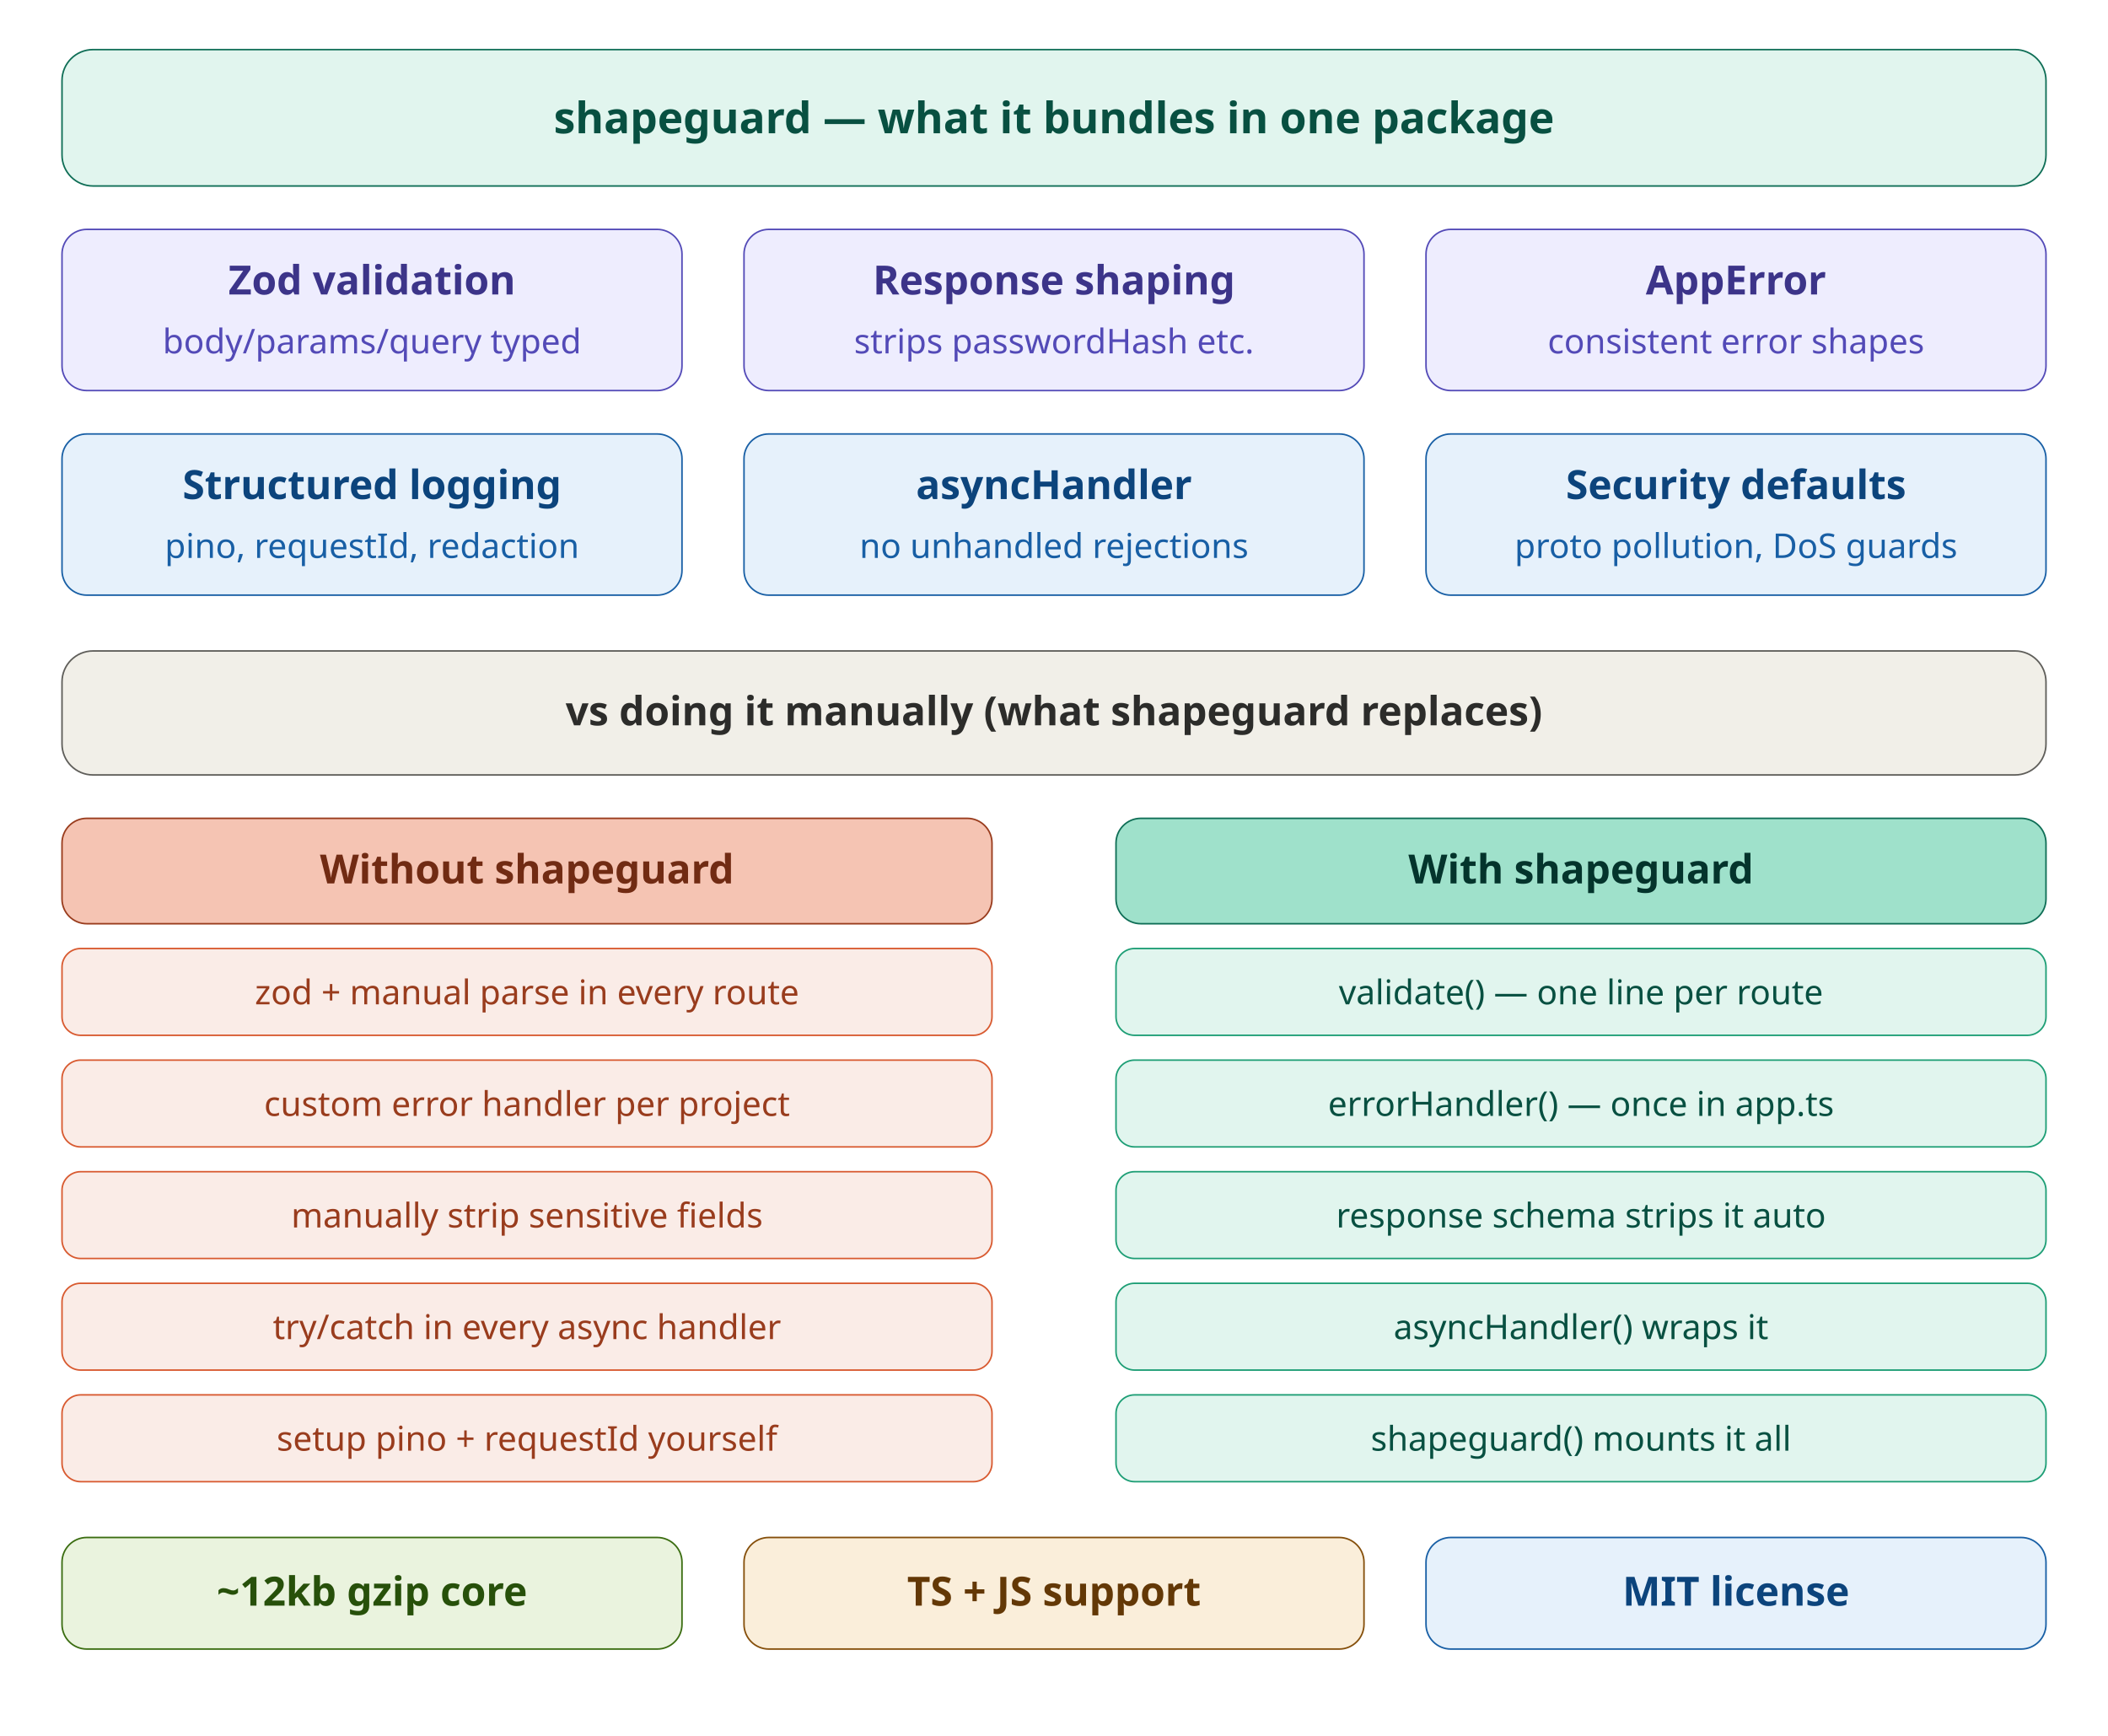
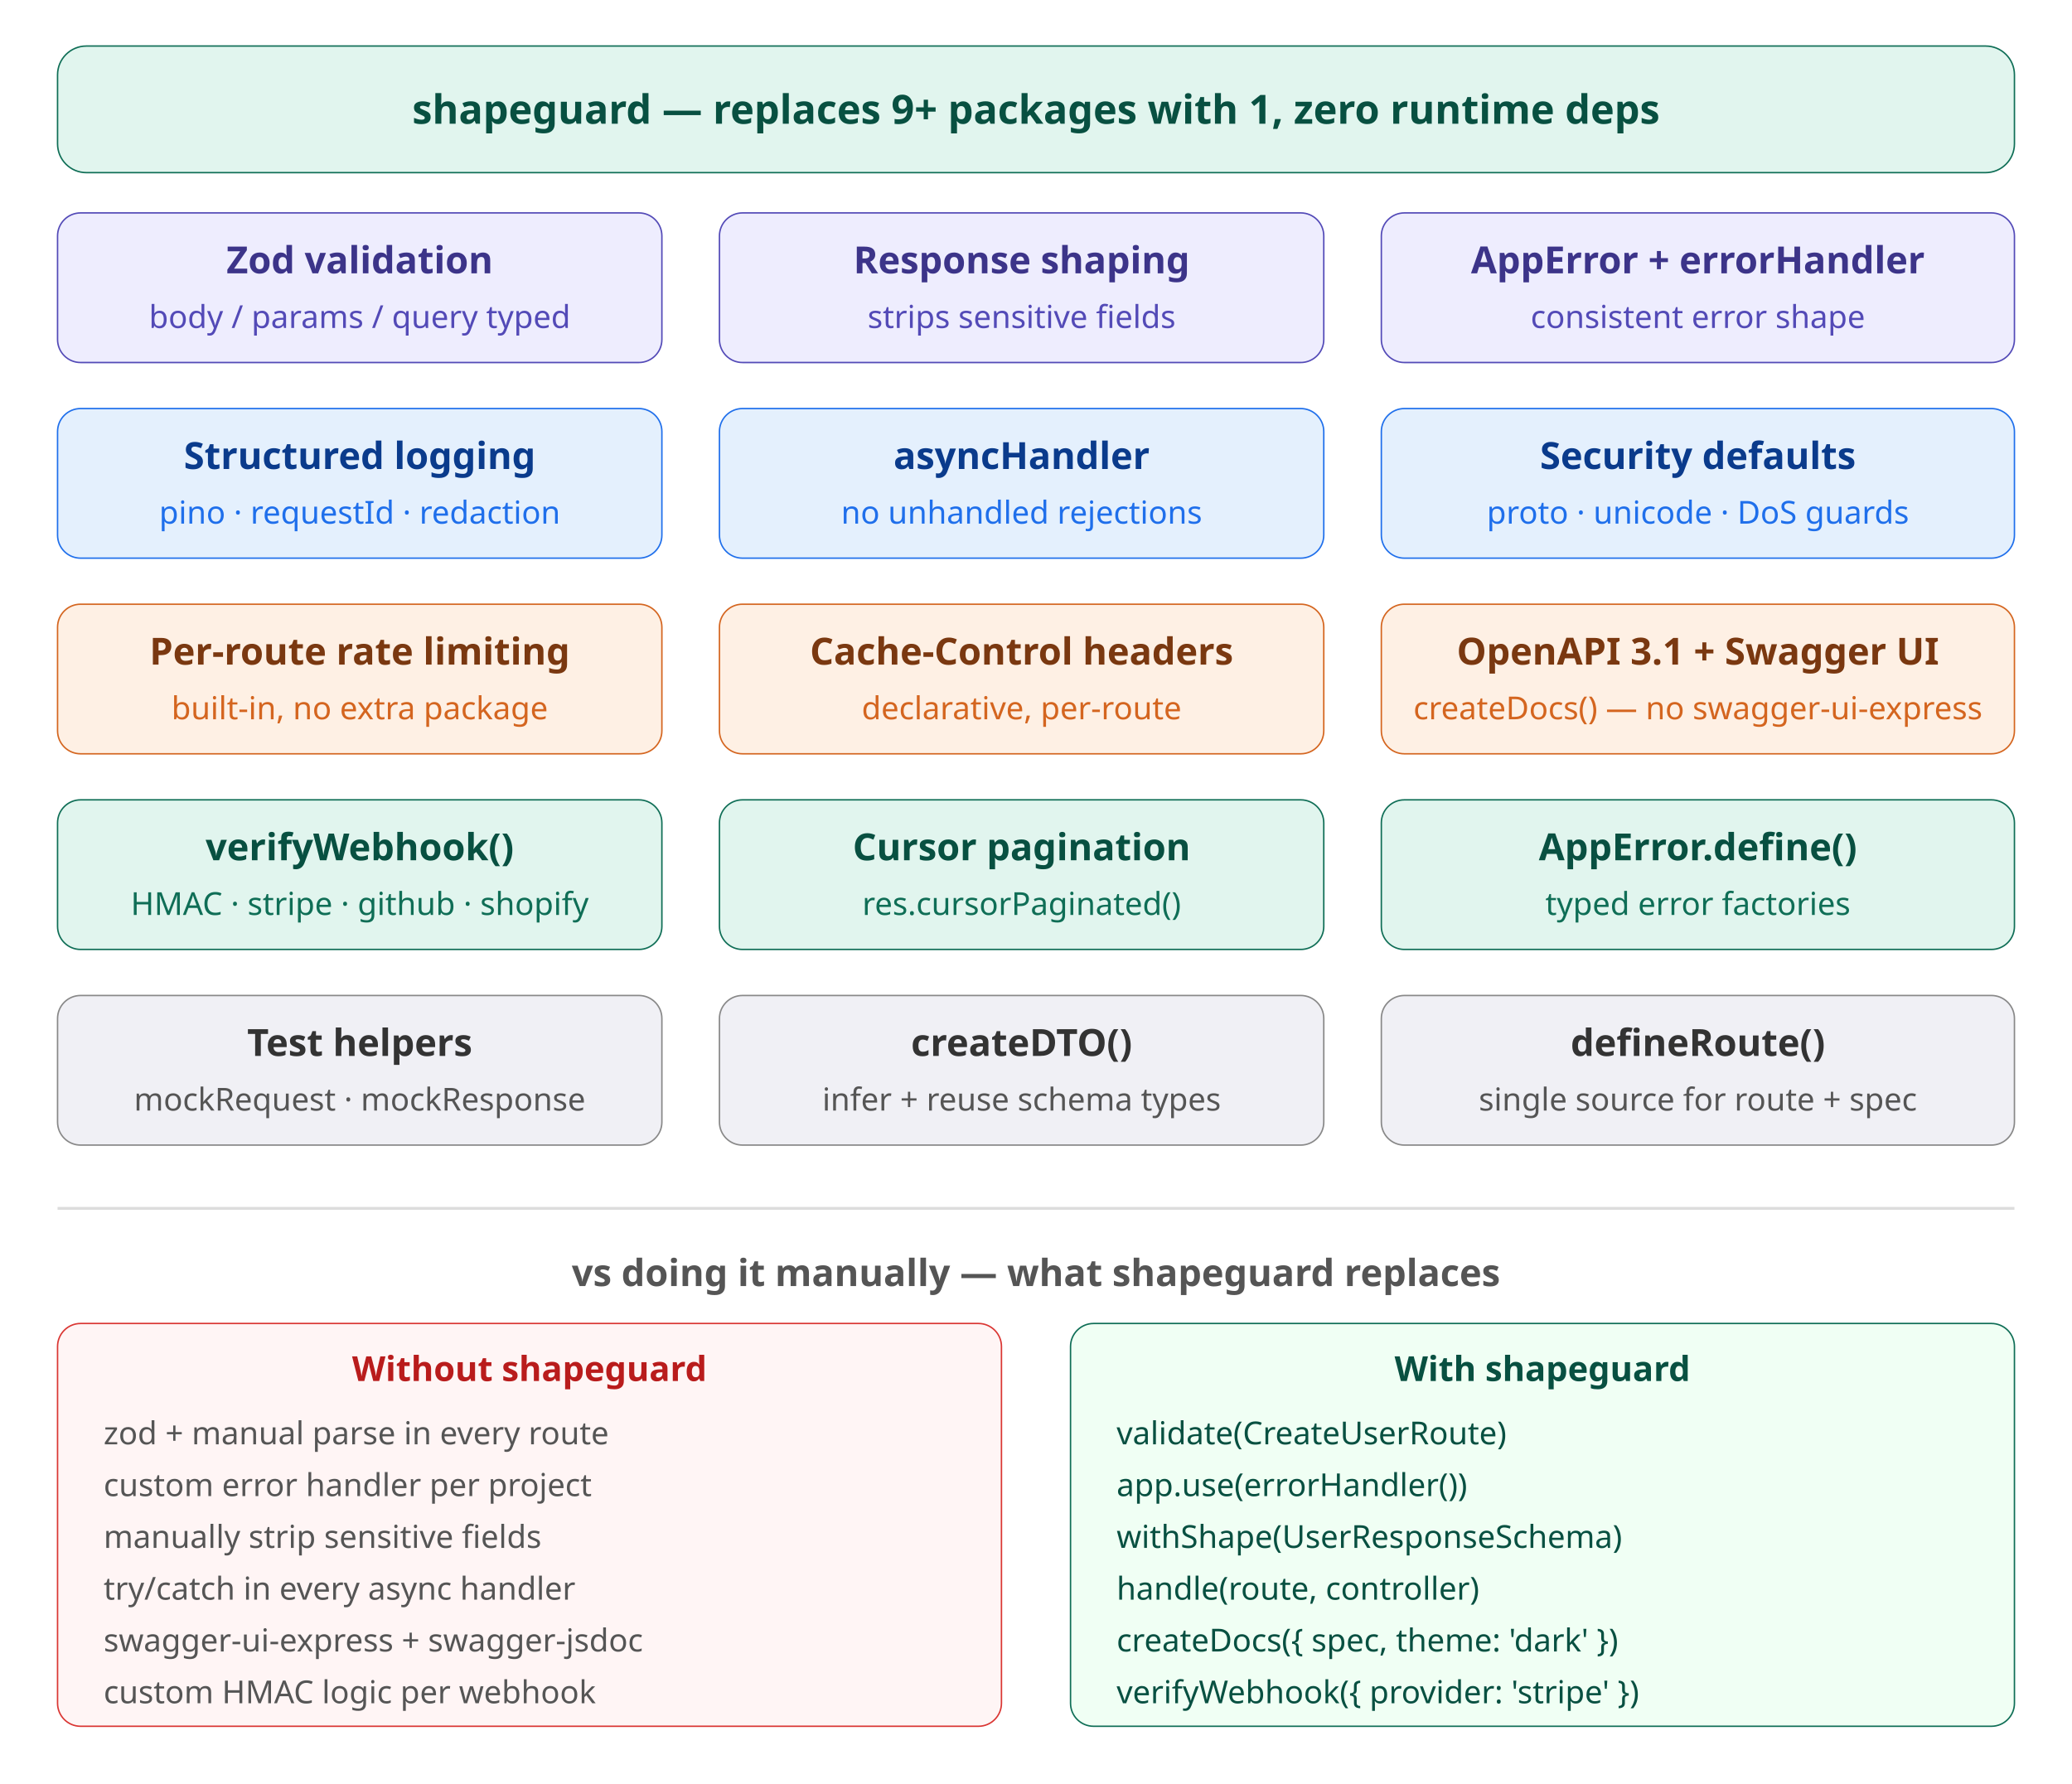
- <svg xmlns="http://www.w3.org/2000/svg" width="680" height="560" viewBox="0 0 680 560" font-family="'Segoe UI', system-ui, -apple-system, sans-serif">
-   <rect x="20" y="16" width="640" height="44" rx="10" fill="#E1F5EE" stroke="#0F6E56" stroke-width="0.5" />
-   <text x="340" y="43" text-anchor="middle" font-size="14" font-weight="600" fill="#085041">shapeguard — what it bundles in one package</text>
-   <rect x="20" y="74" width="200" height="52" rx="8" fill="#EEEDFE" stroke="#534AB7" stroke-width="0.5" />
-   <text x="120" y="95" text-anchor="middle" font-size="13" font-weight="600" fill="#3C3489">Zod validation</text>
-   <text x="120" y="114" text-anchor="middle" font-size="11" fill="#534AB7">body/params/query typed</text>
-   <rect x="240" y="74" width="200" height="52" rx="8" fill="#EEEDFE" stroke="#534AB7" stroke-width="0.5" />
-   <text x="340" y="95" text-anchor="middle" font-size="13" font-weight="600" fill="#3C3489">Response shaping</text>
-   <text x="340" y="114" text-anchor="middle" font-size="11" fill="#534AB7">strips passwordHash etc.</text>
-   <rect x="460" y="74" width="200" height="52" rx="8" fill="#EEEDFE" stroke="#534AB7" stroke-width="0.5" />
-   <text x="560" y="95" text-anchor="middle" font-size="13" font-weight="600" fill="#3C3489">AppError</text>
-   <text x="560" y="114" text-anchor="middle" font-size="11" fill="#534AB7">consistent error shapes</text>
-   <rect x="20" y="140" width="200" height="52" rx="8" fill="#E6F1FB" stroke="#185FA5" stroke-width="0.5" />
-   <text x="120" y="161" text-anchor="middle" font-size="13" font-weight="600" fill="#0C447C">Structured logging</text>
-   <text x="120" y="180" text-anchor="middle" font-size="11" fill="#185FA5">pino, requestId, redaction</text>
-   <rect x="240" y="140" width="200" height="52" rx="8" fill="#E6F1FB" stroke="#185FA5" stroke-width="0.5" />
-   <text x="340" y="161" text-anchor="middle" font-size="13" font-weight="600" fill="#0C447C">asyncHandler</text>
-   <text x="340" y="180" text-anchor="middle" font-size="11" fill="#185FA5">no unhandled rejections</text>
-   <rect x="460" y="140" width="200" height="52" rx="8" fill="#E6F1FB" stroke="#185FA5" stroke-width="0.5" />
-   <text x="560" y="161" text-anchor="middle" font-size="13" font-weight="600" fill="#0C447C">Security defaults</text>
-   <text x="560" y="180" text-anchor="middle" font-size="11" fill="#185FA5">proto pollution, DoS guards</text>
-   <rect x="20" y="210" width="640" height="40" rx="10" fill="#F1EFE8" stroke="#5F5E5A" stroke-width="0.5" />
-   <text x="340" y="234" text-anchor="middle" font-size="13" font-weight="600" fill="#2C2C2A">vs doing it manually (what shapeguard replaces)</text>
-   <rect x="20" y="264" width="300" height="34" rx="8" fill="#F5C4B3" stroke="#993C1D" stroke-width="0.5" />
-   <text x="170" y="285" text-anchor="middle" font-size="13" font-weight="600" fill="#712B13">Without shapeguard</text>
-   <rect x="20" y="306" width="300" height="28" rx="6" fill="#FAECE7" stroke="#D85A30" stroke-width="0.5" />
-   <text x="170" y="324" text-anchor="middle" font-size="11" fill="#993C1D">zod + manual parse in every route</text>
-   <rect x="20" y="342" width="300" height="28" rx="6" fill="#FAECE7" stroke="#D85A30" stroke-width="0.5" />
-   <text x="170" y="360" text-anchor="middle" font-size="11" fill="#993C1D">custom error handler per project</text>
-   <rect x="20" y="378" width="300" height="28" rx="6" fill="#FAECE7" stroke="#D85A30" stroke-width="0.5" />
-   <text x="170" y="396" text-anchor="middle" font-size="11" fill="#993C1D">manually strip sensitive fields</text>
-   <rect x="20" y="414" width="300" height="28" rx="6" fill="#FAECE7" stroke="#D85A30" stroke-width="0.5" />
-   <text x="170" y="432" text-anchor="middle" font-size="11" fill="#993C1D">try/catch in every async handler</text>
-   <rect x="20" y="450" width="300" height="28" rx="6" fill="#FAECE7" stroke="#D85A30" stroke-width="0.5" />
-   <text x="170" y="468" text-anchor="middle" font-size="11" fill="#993C1D">setup pino + requestId yourself</text>
-   <rect x="360" y="264" width="300" height="34" rx="8" fill="#9FE1CB" stroke="#0F6E56" stroke-width="0.5" />
-   <text x="510" y="285" text-anchor="middle" font-size="13" font-weight="600" fill="#04342C">With shapeguard</text>
-   <rect x="360" y="306" width="300" height="28" rx="6" fill="#E1F5EE" stroke="#1D9E75" stroke-width="0.5" />
-   <text x="510" y="324" text-anchor="middle" font-size="11" fill="#085041">validate() — one line per route</text>
-   <rect x="360" y="342" width="300" height="28" rx="6" fill="#E1F5EE" stroke="#1D9E75" stroke-width="0.5" />
-   <text x="510" y="360" text-anchor="middle" font-size="11" fill="#085041">errorHandler() — once in app.ts</text>
-   <rect x="360" y="378" width="300" height="28" rx="6" fill="#E1F5EE" stroke="#1D9E75" stroke-width="0.5" />
-   <text x="510" y="396" text-anchor="middle" font-size="11" fill="#085041">response schema strips it auto</text>
-   <rect x="360" y="414" width="300" height="28" rx="6" fill="#E1F5EE" stroke="#1D9E75" stroke-width="0.5" />
-   <text x="510" y="432" text-anchor="middle" font-size="11" fill="#085041">asyncHandler() wraps it</text>
-   <rect x="360" y="450" width="300" height="28" rx="6" fill="#E1F5EE" stroke="#1D9E75" stroke-width="0.5" />
-   <text x="510" y="468" text-anchor="middle" font-size="11" fill="#085041">shapeguard() mounts it all</text>
-   <rect x="20" y="496" width="200" height="36" rx="8" fill="#EAF3DE" stroke="#3B6D11" stroke-width="0.5" />
-   <text x="120" y="518" text-anchor="middle" font-size="13" font-weight="600" fill="#27500A">~12kb gzip core</text>
-   <rect x="240" y="496" width="200" height="36" rx="8" fill="#FAEEDA" stroke="#854F0B" stroke-width="0.5" />
-   <text x="340" y="518" text-anchor="middle" font-size="13" font-weight="600" fill="#633806">TS + JS support</text>
-   <rect x="460" y="496" width="200" height="36" rx="8" fill="#E6F1FB" stroke="#185FA5" stroke-width="0.5" />
-   <text x="560" y="518" text-anchor="middle" font-size="13" font-weight="600" fill="#0C447C">MIT license</text>
+ <svg xmlns="http://www.w3.org/2000/svg" width="720" height="620" viewBox="0 0 720 620" font-family="'Segoe UI', system-ui, -apple-system, sans-serif">
+   <rect x="20" y="16" width="680" height="44" rx="10" fill="#E1F5EE" stroke="#0F6E56" stroke-width="0.5" />
+   <text x="360" y="43" text-anchor="middle" font-size="14" font-weight="600" fill="#085041">shapeguard — replaces 9+ packages with 1, zero runtime deps</text>
+   <rect x="20" y="74" width="210" height="52" rx="8" fill="#EEEDFE" stroke="#534AB7" stroke-width="0.5" />
+   <text x="125" y="95" text-anchor="middle" font-size="13" font-weight="600" fill="#3C3489">Zod validation</text>
+   <text x="125" y="114" text-anchor="middle" font-size="11" fill="#534AB7">body / params / query typed</text>
+   <rect x="250" y="74" width="210" height="52" rx="8" fill="#EEEDFE" stroke="#534AB7" stroke-width="0.5" />
+   <text x="355" y="95" text-anchor="middle" font-size="13" font-weight="600" fill="#3C3489">Response shaping</text>
+   <text x="355" y="114" text-anchor="middle" font-size="11" fill="#534AB7">strips sensitive fields</text>
+   <rect x="480" y="74" width="220" height="52" rx="8" fill="#EEEDFE" stroke="#534AB7" stroke-width="0.5" />
+   <text x="590" y="95" text-anchor="middle" font-size="13" font-weight="600" fill="#3C3489">AppError + errorHandler</text>
+   <text x="590" y="114" text-anchor="middle" font-size="11" fill="#534AB7">consistent error shape</text>
+   <rect x="20" y="142" width="210" height="52" rx="8" fill="#E4F0FD" stroke="#1F6FEB" stroke-width="0.5" />
+   <text x="125" y="163" text-anchor="middle" font-size="13" font-weight="600" fill="#0A3B8C">Structured logging</text>
+   <text x="125" y="182" text-anchor="middle" font-size="11" fill="#1F6FEB">pino · requestId · redaction</text>
+   <rect x="250" y="142" width="210" height="52" rx="8" fill="#E4F0FD" stroke="#1F6FEB" stroke-width="0.5" />
+   <text x="355" y="163" text-anchor="middle" font-size="13" font-weight="600" fill="#0A3B8C">asyncHandler</text>
+   <text x="355" y="182" text-anchor="middle" font-size="11" fill="#1F6FEB">no unhandled rejections</text>
+   <rect x="480" y="142" width="220" height="52" rx="8" fill="#E4F0FD" stroke="#1F6FEB" stroke-width="0.5" />
+   <text x="590" y="163" text-anchor="middle" font-size="13" font-weight="600" fill="#0A3B8C">Security defaults</text>
+   <text x="590" y="182" text-anchor="middle" font-size="11" fill="#1F6FEB">proto · unicode · DoS guards</text>
+   <rect x="20" y="210" width="210" height="52" rx="8" fill="#FEF0E4" stroke="#D4651F" stroke-width="0.5" />
+   <text x="125" y="231" text-anchor="middle" font-size="13" font-weight="600" fill="#7A3810">Per-route rate limiting</text>
+   <text x="125" y="250" text-anchor="middle" font-size="11" fill="#D4651F">built-in, no extra package</text>
+   <rect x="250" y="210" width="210" height="52" rx="8" fill="#FEF0E4" stroke="#D4651F" stroke-width="0.5" />
+   <text x="355" y="231" text-anchor="middle" font-size="13" font-weight="600" fill="#7A3810">Cache-Control headers</text>
+   <text x="355" y="250" text-anchor="middle" font-size="11" fill="#D4651F">declarative, per-route</text>
+   <rect x="480" y="210" width="220" height="52" rx="8" fill="#FEF0E4" stroke="#D4651F" stroke-width="0.5" />
+   <text x="590" y="231" text-anchor="middle" font-size="13" font-weight="600" fill="#7A3810">OpenAPI 3.1 + Swagger UI</text>
+   <text x="590" y="250" text-anchor="middle" font-size="11" fill="#D4651F">createDocs() — no swagger-ui-express</text>
+   <rect x="20" y="278" width="210" height="52" rx="8" fill="#E1F5EE" stroke="#0F6E56" stroke-width="0.5" />
+   <text x="125" y="299" text-anchor="middle" font-size="13" font-weight="600" fill="#085041">verifyWebhook()</text>
+   <text x="125" y="318" text-anchor="middle" font-size="11" fill="#0F6E56">HMAC · stripe · github · shopify</text>
+   <rect x="250" y="278" width="210" height="52" rx="8" fill="#E1F5EE" stroke="#0F6E56" stroke-width="0.5" />
+   <text x="355" y="299" text-anchor="middle" font-size="13" font-weight="600" fill="#085041">Cursor pagination</text>
+   <text x="355" y="318" text-anchor="middle" font-size="11" fill="#0F6E56">res.cursorPaginated()</text>
+   <rect x="480" y="278" width="220" height="52" rx="8" fill="#E1F5EE" stroke="#0F6E56" stroke-width="0.5" />
+   <text x="590" y="299" text-anchor="middle" font-size="13" font-weight="600" fill="#085041">AppError.define()</text>
+   <text x="590" y="318" text-anchor="middle" font-size="11" fill="#0F6E56">typed error factories</text>
+   <rect x="20" y="346" width="210" height="52" rx="8" fill="#F0F0F5" stroke="#888" stroke-width="0.5" />
+   <text x="125" y="367" text-anchor="middle" font-size="13" font-weight="600" fill="#333">Test helpers</text>
+   <text x="125" y="386" text-anchor="middle" font-size="11" fill="#555">mockRequest · mockResponse</text>
+   <rect x="250" y="346" width="210" height="52" rx="8" fill="#F0F0F5" stroke="#888" stroke-width="0.5" />
+   <text x="355" y="367" text-anchor="middle" font-size="13" font-weight="600" fill="#333">createDTO()</text>
+   <text x="355" y="386" text-anchor="middle" font-size="11" fill="#555">infer + reuse schema types</text>
+   <rect x="480" y="346" width="220" height="52" rx="8" fill="#F0F0F5" stroke="#888" stroke-width="0.5" />
+   <text x="590" y="367" text-anchor="middle" font-size="13" font-weight="600" fill="#333">defineRoute()</text>
+   <text x="590" y="386" text-anchor="middle" font-size="11" fill="#555">single source for route + spec</text>
+   <line x1="20" y1="420" x2="700" y2="420" stroke="#DDD" stroke-width="1" />
+   <text x="360" y="447" text-anchor="middle" font-size="13" font-weight="600" fill="#555">vs doing it manually — what shapeguard replaces</text>
+   <rect x="20" y="460" width="328" height="140" rx="8" fill="#FFF5F5" stroke="#DA3633" stroke-width="0.5" />
+   <text x="184" y="480" text-anchor="middle" font-size="12" font-weight="600" fill="#B91C1C">Without shapeguard</text>
+   <text x="36" y="502" font-size="11" fill="#555">zod + manual parse in every route</text>
+   <text x="36" y="520" font-size="11" fill="#555">custom error handler per project</text>
+   <text x="36" y="538" font-size="11" fill="#555">manually strip sensitive fields</text>
+   <text x="36" y="556" font-size="11" fill="#555">try/catch in every async handler</text>
+   <text x="36" y="574" font-size="11" fill="#555">swagger-ui-express + swagger-jsdoc</text>
+   <text x="36" y="592" font-size="11" fill="#555">custom HMAC logic per webhook</text>
+   <rect x="372" y="460" width="328" height="140" rx="8" fill="#F0FFF4" stroke="#0F6E56" stroke-width="0.5" />
+   <text x="536" y="480" text-anchor="middle" font-size="12" font-weight="600" fill="#085041">With shapeguard</text>
+   <text x="388" y="502" font-size="11" fill="#085041">validate(CreateUserRoute)</text>
+   <text x="388" y="520" font-size="11" fill="#085041">app.use(errorHandler())</text>
+   <text x="388" y="538" font-size="11" fill="#085041">withShape(UserResponseSchema)</text>
+   <text x="388" y="556" font-size="11" fill="#085041">handle(route, controller)</text>
+   <text x="388" y="574" font-size="11" fill="#085041">createDocs({ spec, theme: 'dark' })</text>
+   <text x="388" y="592" font-size="11" fill="#085041">verifyWebhook({ provider: 'stripe' })</text>
</svg>
